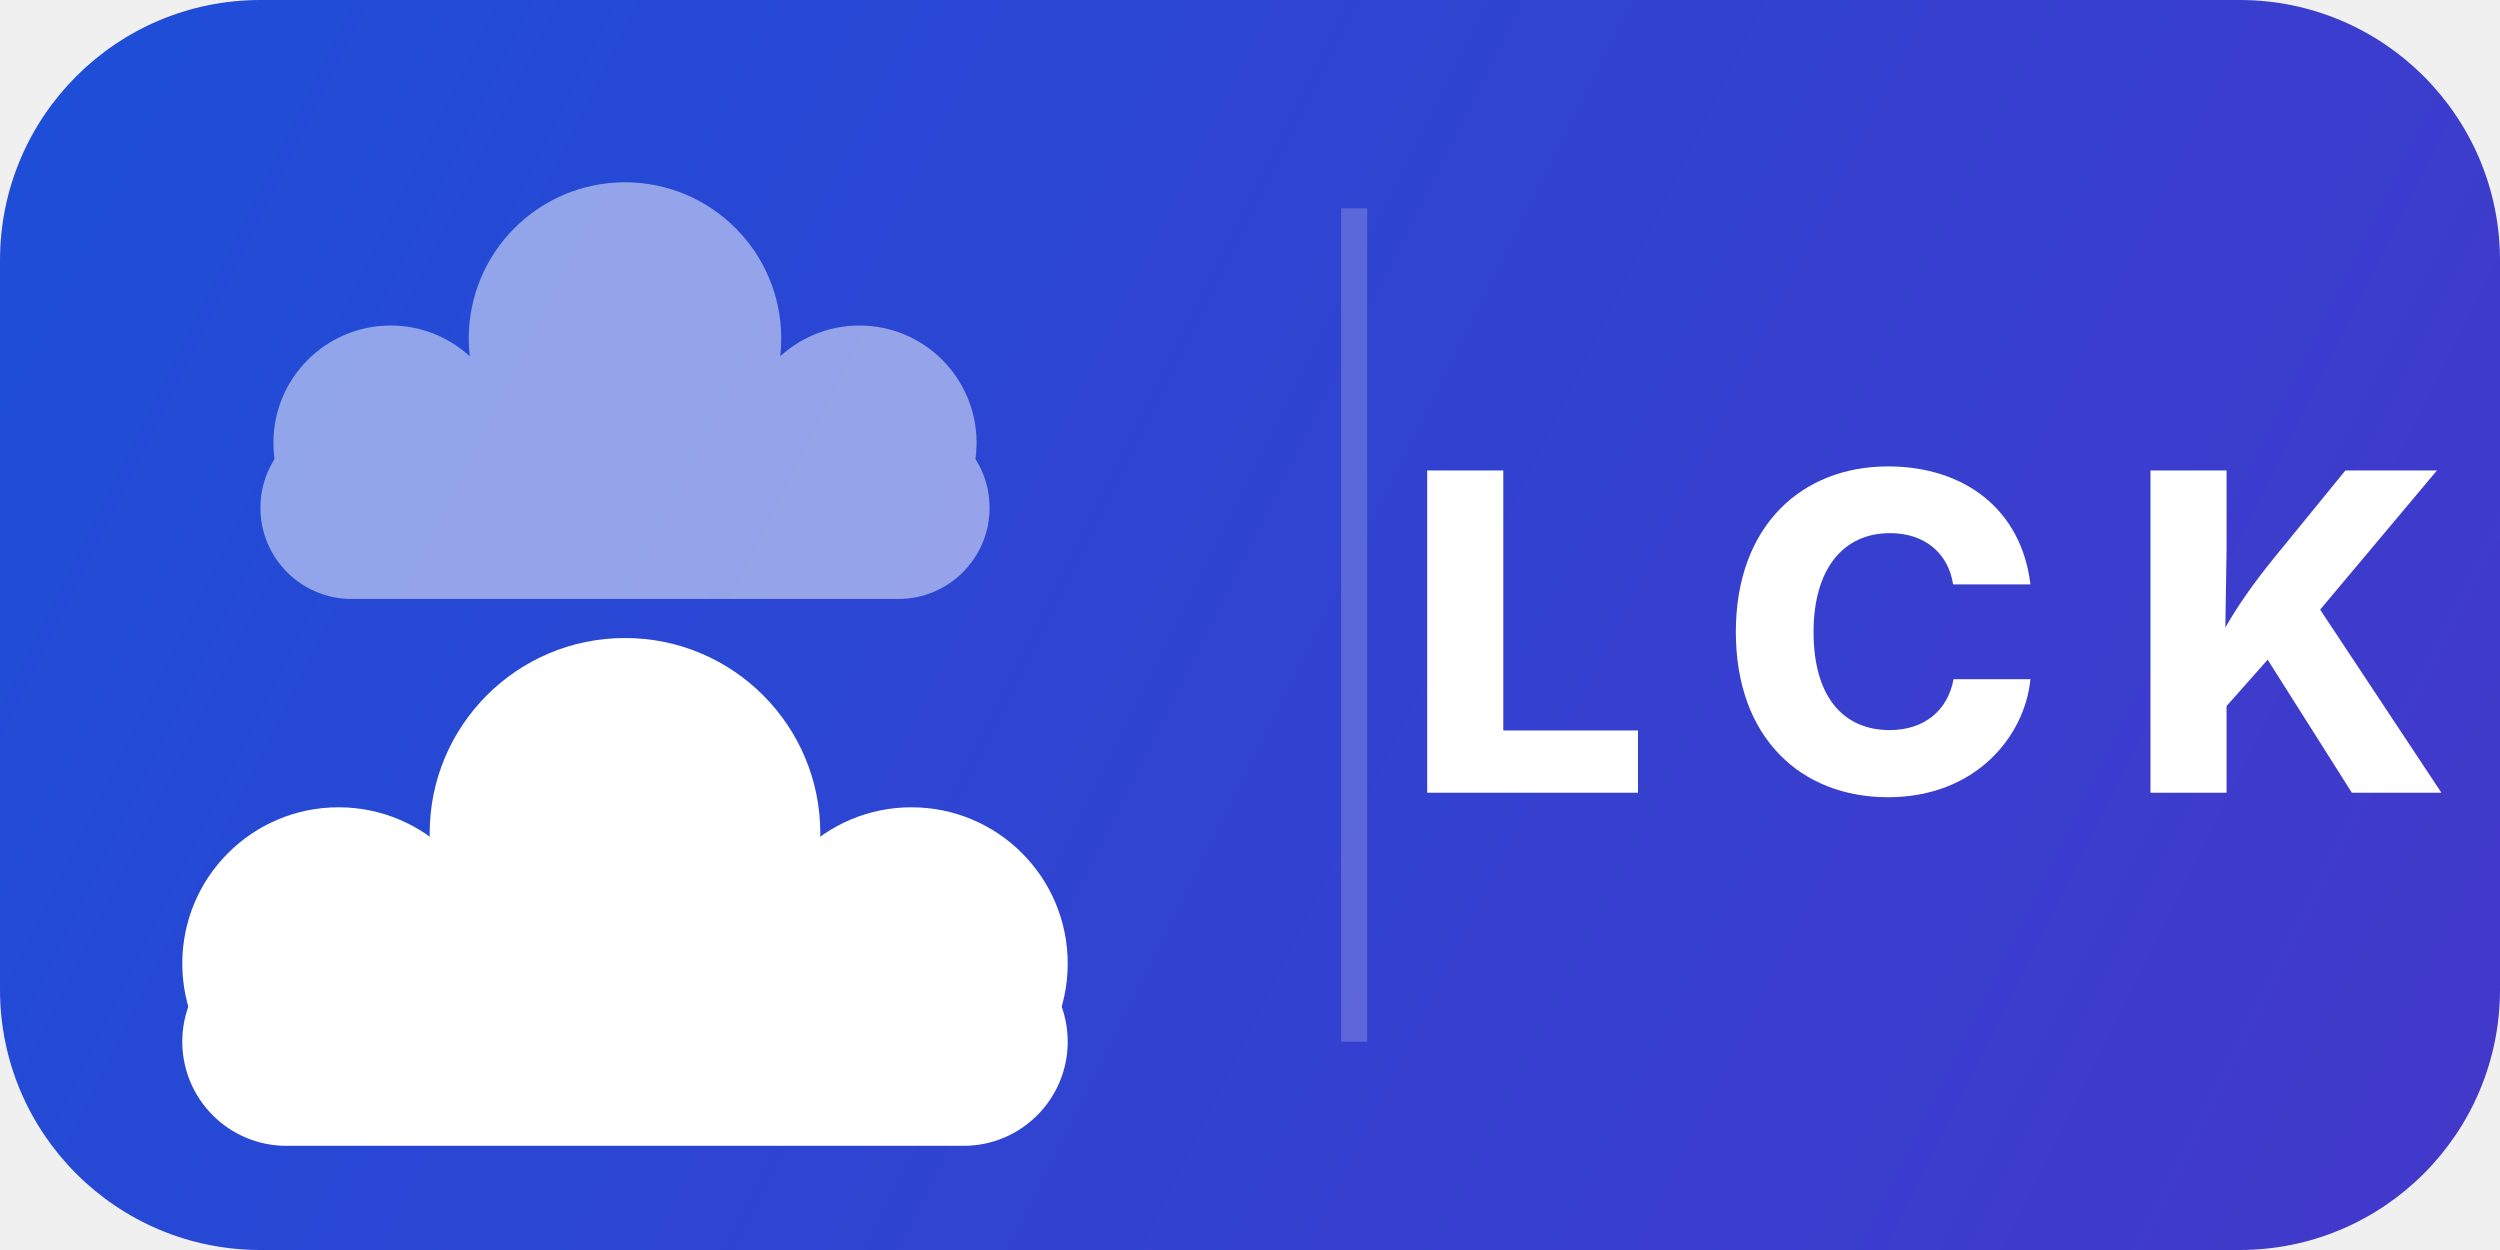
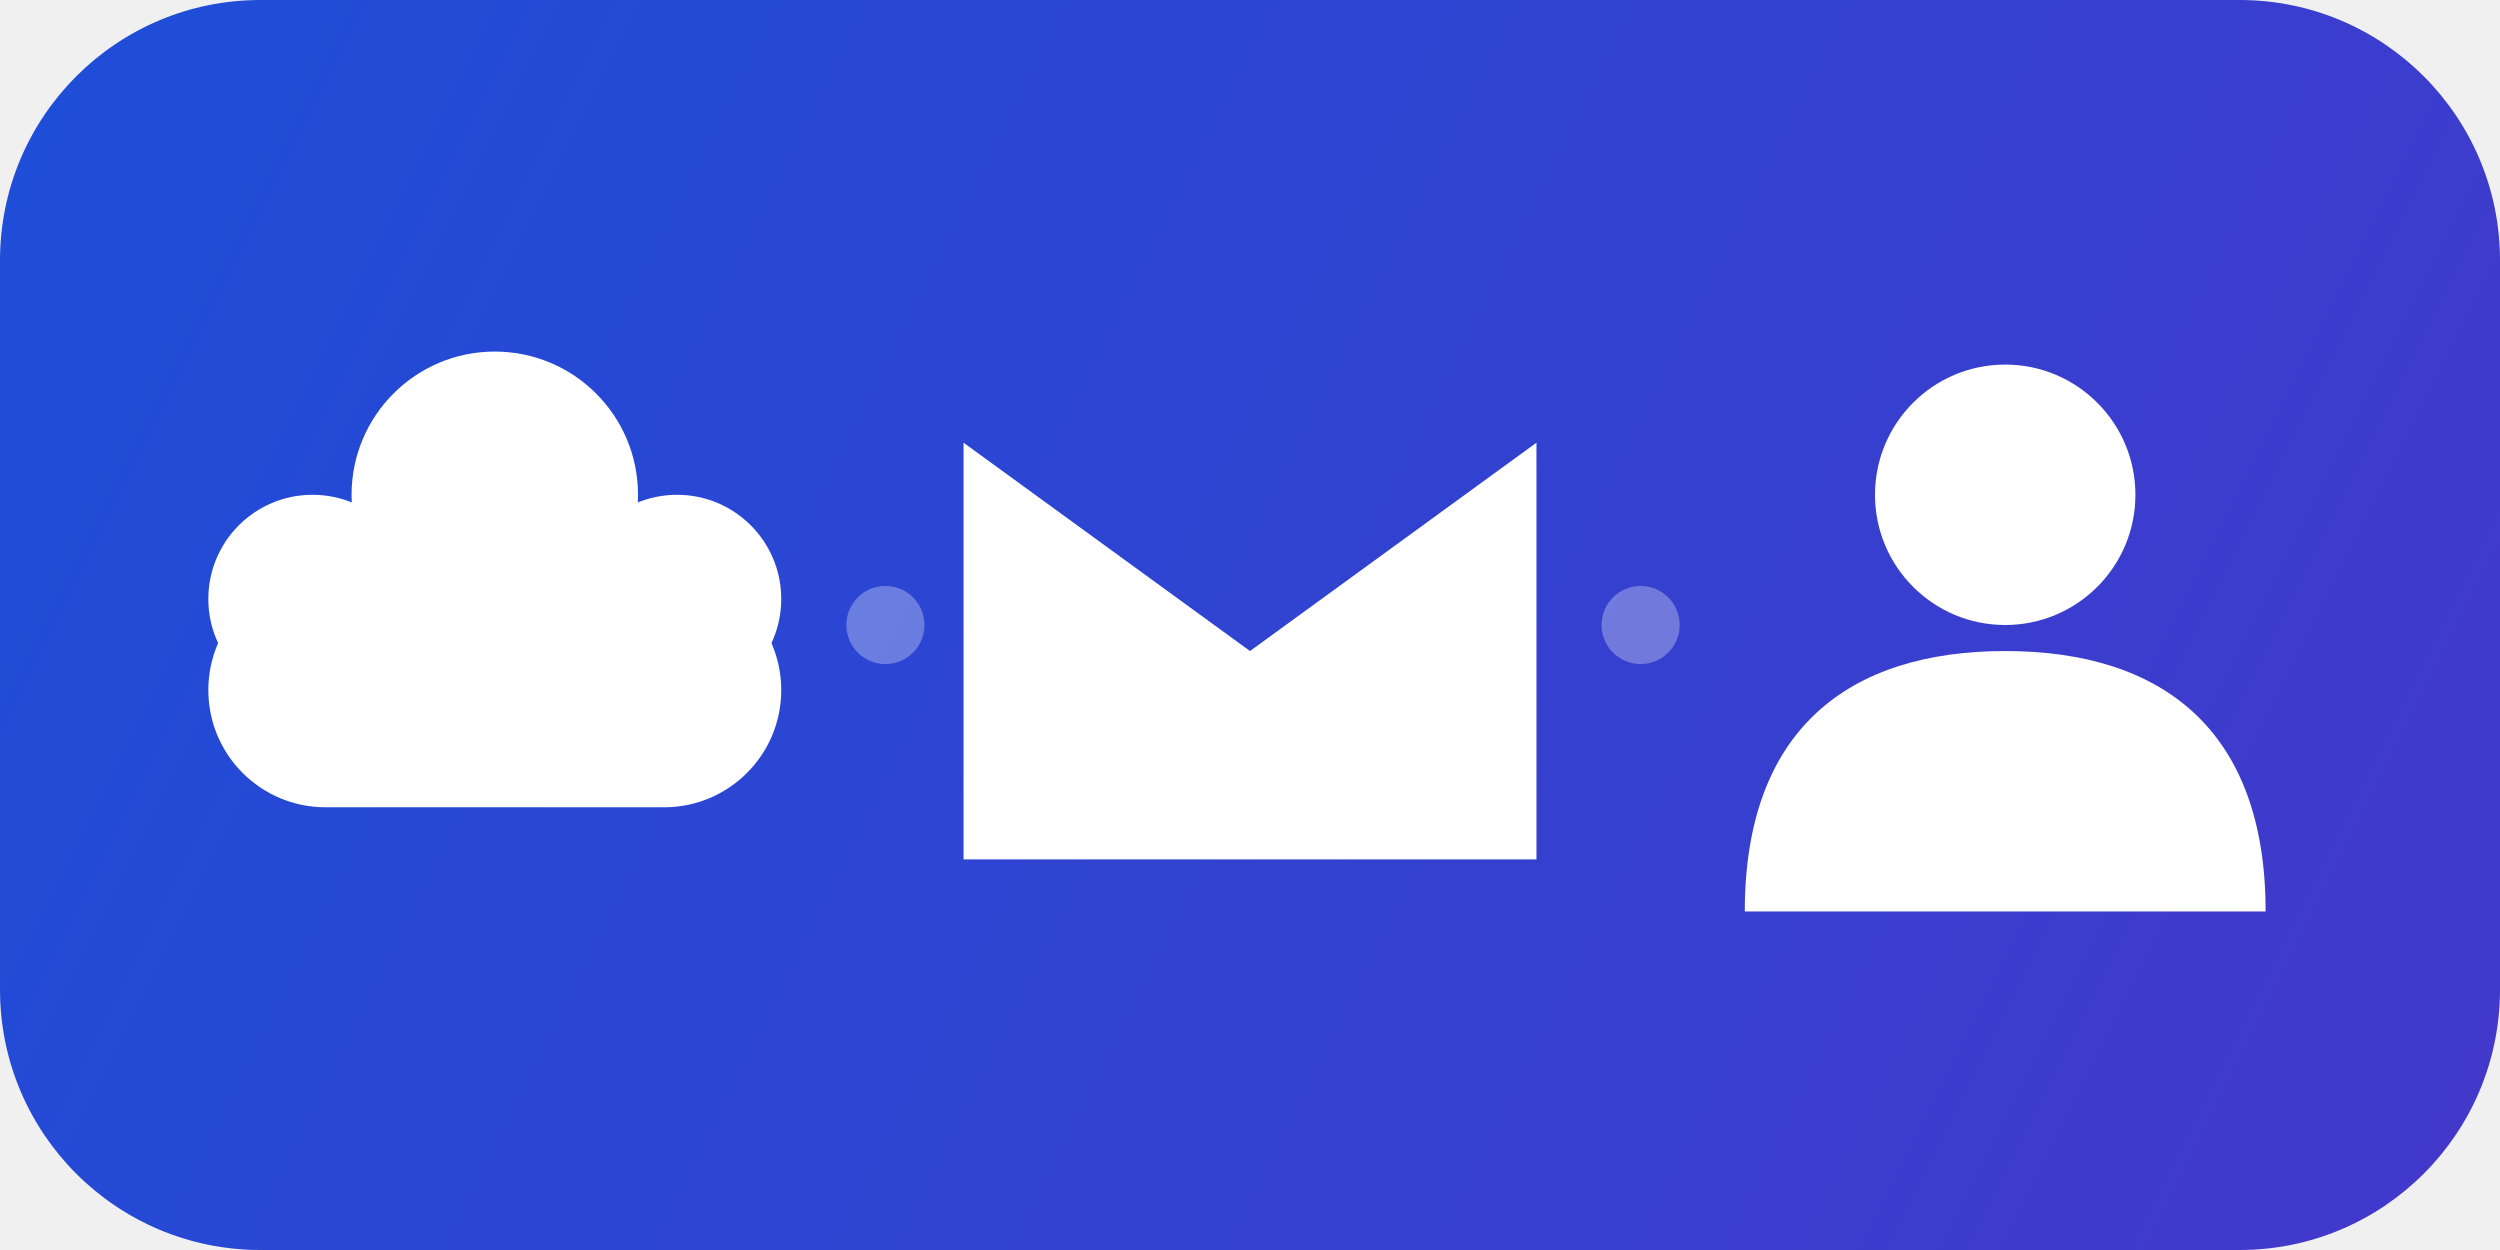
<svg xmlns="http://www.w3.org/2000/svg" width="96" height="48" viewBox="0 0 96 48" fill="none">
  <defs>
    <linearGradient id="bg" x1="0" y1="0" x2="96" y2="48" gradientUnits="userSpaceOnUse">
      <stop stop-color="#1d4ed8" />
      <stop offset="1" stop-color="#4338ca" />
    </linearGradient>
  </defs>
  <rect width="96" height="48" rx="10" fill="url(#bg)" />
-   <g opacity="0.5" fill="white">
-     <circle cx="24" cy="13" r="6" />
-     <circle cx="15" cy="17" r="4.5" />
-     <circle cx="33" cy="17" r="4.5" />
-     <rect x="10" y="16" width="28" height="7" rx="3.5" />
+   <g fill="white">
+     <circle cx="19" cy="19" r="5.5" />
+     <circle cx="12" cy="23" r="4" />
+     <circle cx="26" cy="23" r="4" />
+     <rect x="8" y="22" width="22" height="9" rx="4.5" />
  </g>
+   <circle cx="34" cy="24" r="1.5" fill="white" opacity="0.3" />
+   <path d="M37,17 L48,25 L59,17 L59,33 L37,33 Z" fill="white" />
+   <circle cx="63" cy="24" r="1.5" fill="white" opacity="0.3" />
  <g fill="white">
-     <circle cx="24" cy="32" r="7.5" />
-     <circle cx="13" cy="37" r="6" />
-     <circle cx="35" cy="37" r="6" />
-     <rect x="7" y="36" width="34" height="8" rx="4" />
+     <circle cx="77" cy="19" r="5" />
+     <path d="M67,35 C67,28 71,25 77,25 C83,25 87,28 87,35 Z" />
  </g>
-   <line x1="52" y1="8" x2="52" y2="40" stroke="white" stroke-opacity="0.2" stroke-width="1" />
-   <text x="74" y="24" text-anchor="middle" dominant-baseline="middle" font-family="system-ui, -apple-system, 'Segoe UI', sans-serif" font-weight="800" font-size="17" letter-spacing="3" fill="white">LCK</text>
</svg>
